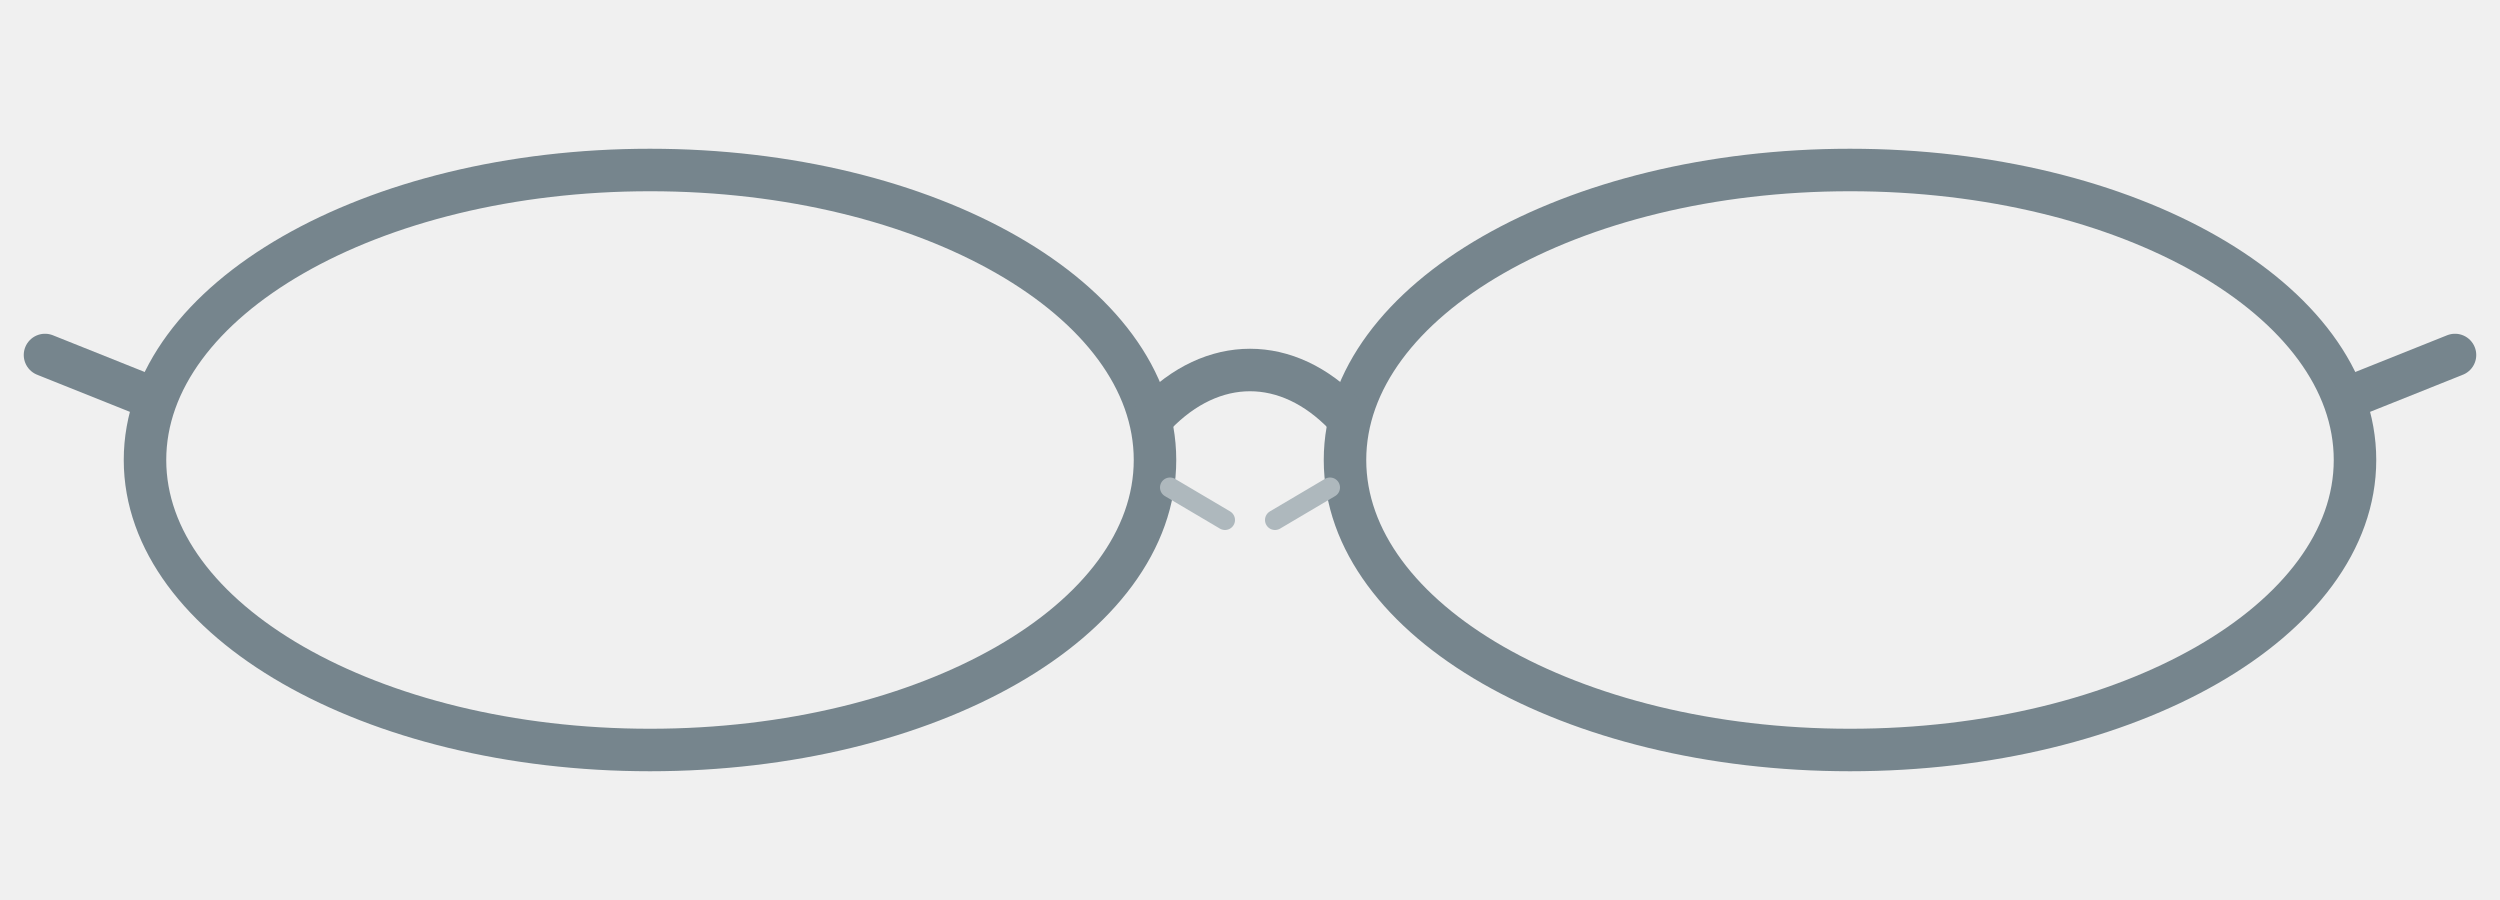
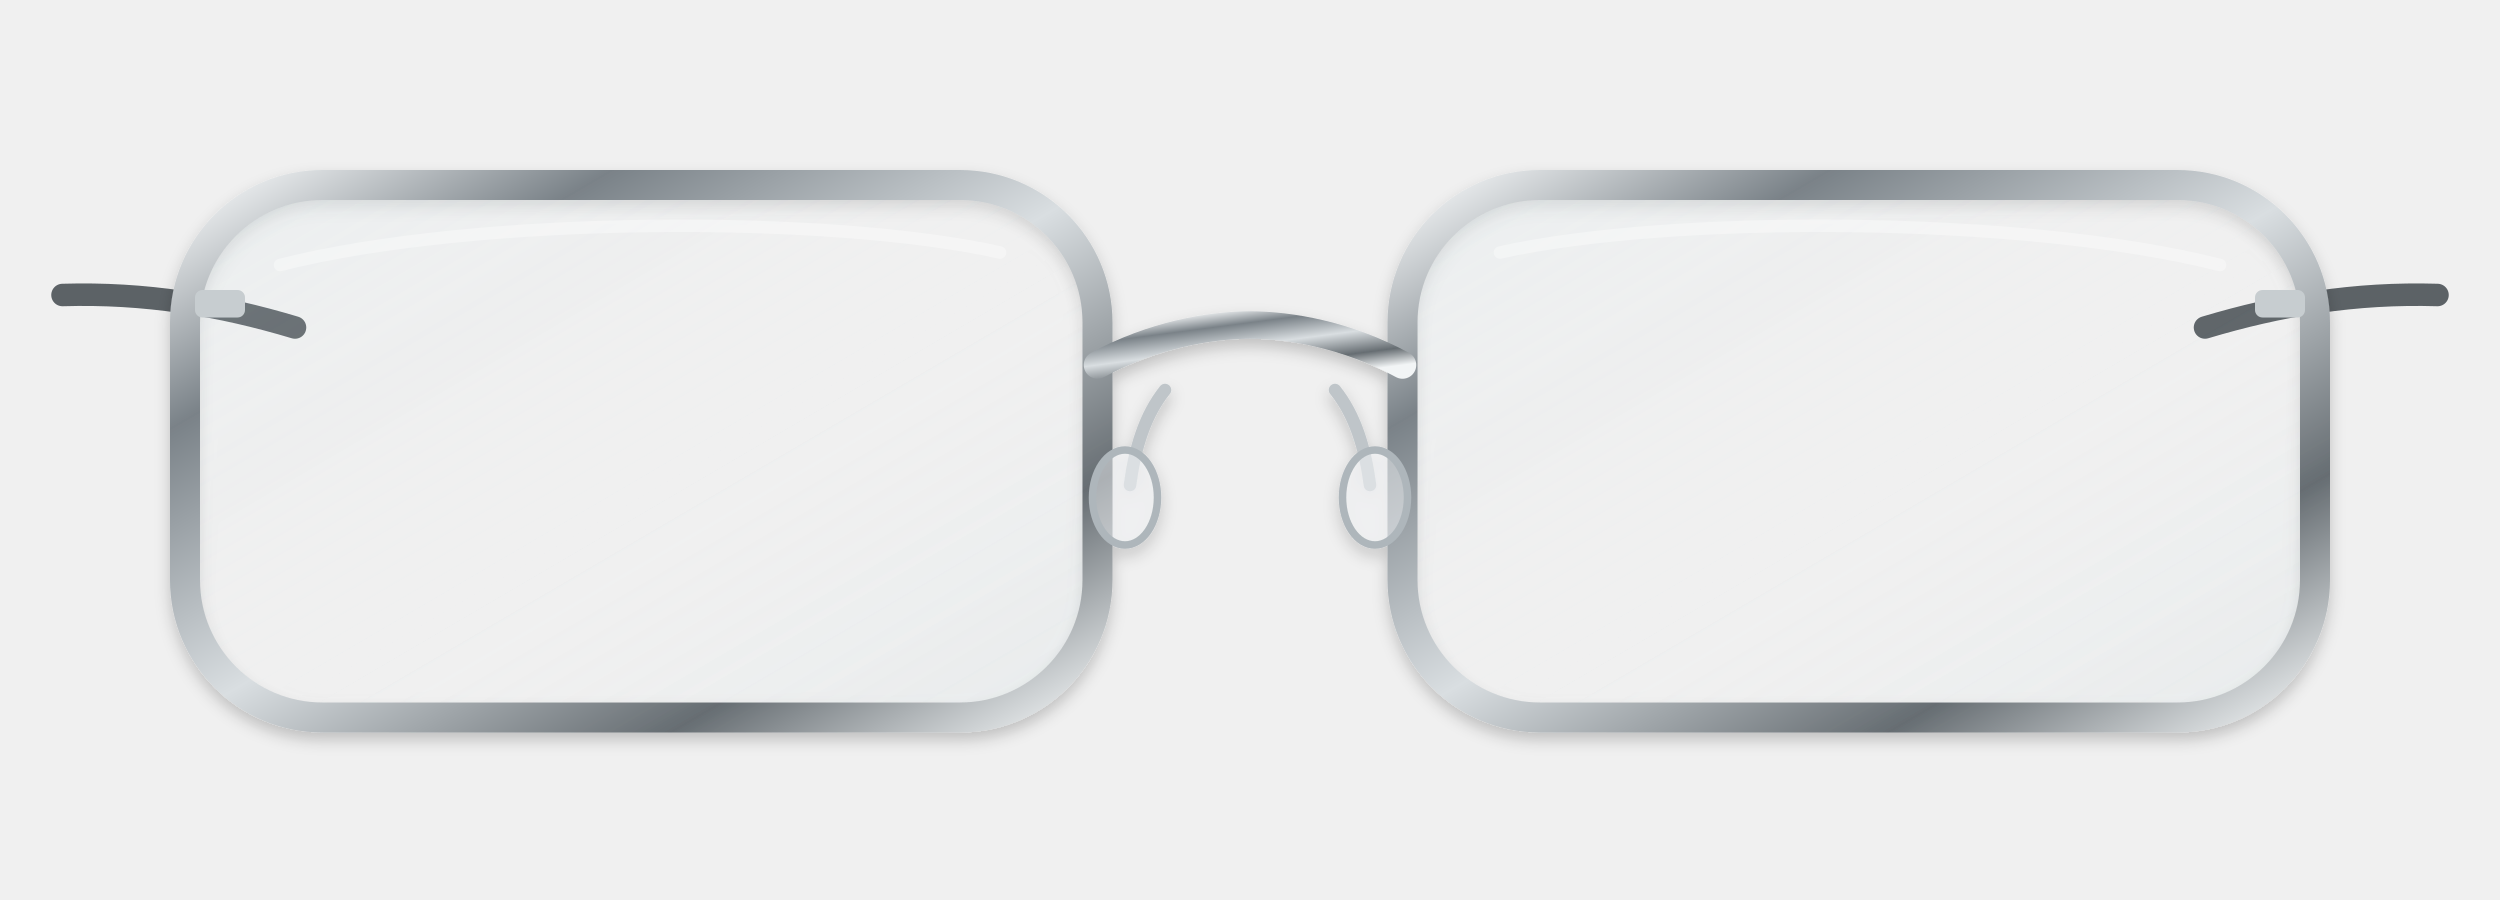
<svg xmlns="http://www.w3.org/2000/svg" width="1000" height="360" viewBox="0 0 1000 360" fill="none">
-   <g stroke="#76858D" stroke-width="17" stroke-linecap="round" stroke-linejoin="round">
-     <ellipse cx="260" cy="184" rx="202" ry="116" />
-     <ellipse cx="740" cy="184" rx="202" ry="116" />
-     <path d="M462 166 C485 142 515 142 538 166" />
-     <path d="M58 158 L18 142" />
-     <path d="M942 158 L982 142" />
+   <defs>
+     <linearGradient id="metal" x1="0" y1="0" x2="1" y2="1">
+       <stop stop-color="#F8FAFB" />
+       <stop offset=".22" stop-color="#7A8288" />
+       <stop offset=".5" stop-color="#D9DEE1" />
+       <stop offset=".78" stop-color="#666D72" />
+       <stop offset="1" stop-color="#F2F5F6" />
+     </linearGradient>
+     <linearGradient id="lens" x1="0" y1="0" x2="1" y2="1">
+       <stop stop-color="#DFF7FF" stop-opacity=".14" />
+       <stop offset=".55" stop-color="#fff" stop-opacity=".02" />
+       <stop offset="1" stop-color="#BCDDE7" stop-opacity=".10" />
+     </linearGradient>
+     <filter id="shadow" x="-10%" y="-20%" width="120%" height="150%">
+       <feDropShadow dx="0" dy="3" stdDeviation="3" flood-color="#111" flood-opacity=".2" />
+     </filter>
+   </defs>
+   <g stroke="#4B5257" stroke-width="9" stroke-linecap="round" opacity=".9">
+     <path d="M118 131 C88 122 58 117 25 118" />
+     <path d="M882 131 C912 122 942 117 975 118" />
  </g>
-   <g stroke="#AEB8BD" stroke-width="8" stroke-linecap="round">
-     <path d="M468 195 L490 208" />
-     <path d="M532 195 L510 208" />
+   <g filter="url(#shadow)">
+     <rect x="74" y="74" width="365" height="213" rx="55" fill="url(#lens)" stroke="url(#metal)" stroke-width="12" />
+     <rect x="561" y="74" width="365" height="213" rx="55" fill="url(#lens)" stroke="url(#metal)" stroke-width="12" />
+     <path d="M439 146 C461 134 484 130 500 130 C516 130 539 134 561 146" stroke="url(#metal)" stroke-width="11" stroke-linecap="round" />
+     <path d="M466 156 C458 166 454 179 452 194" stroke="#BFC5C9" stroke-width="5" stroke-linecap="round" />
+     <path d="M534 156 C542 166 546 179 548 194" stroke="#BFC5C9" stroke-width="5" stroke-linecap="round" />
+     <ellipse cx="450" cy="199" rx="13" ry="19" fill="#F7FBFC" fill-opacity=".48" stroke="#AEB6BB" stroke-width="3" />
+     <ellipse cx="550" cy="199" rx="13" ry="19" fill="#F7FBFC" fill-opacity=".48" stroke="#AEB6BB" stroke-width="3" />
  </g>
+   <g opacity=".35" stroke="#fff" stroke-width="5" stroke-linecap="round">
+     <path d="M112 106 C191 86 333 86 400 101" />
+     <path d="M600 101 C667 86 809 86 888 106" />
+   </g>
+   <rect x="78" y="116" width="20" height="11" rx="3" fill="#C7CDD0" />
+   <rect x="902" y="116" width="20" height="11" rx="3" fill="#C7CDD0" />
</svg>
